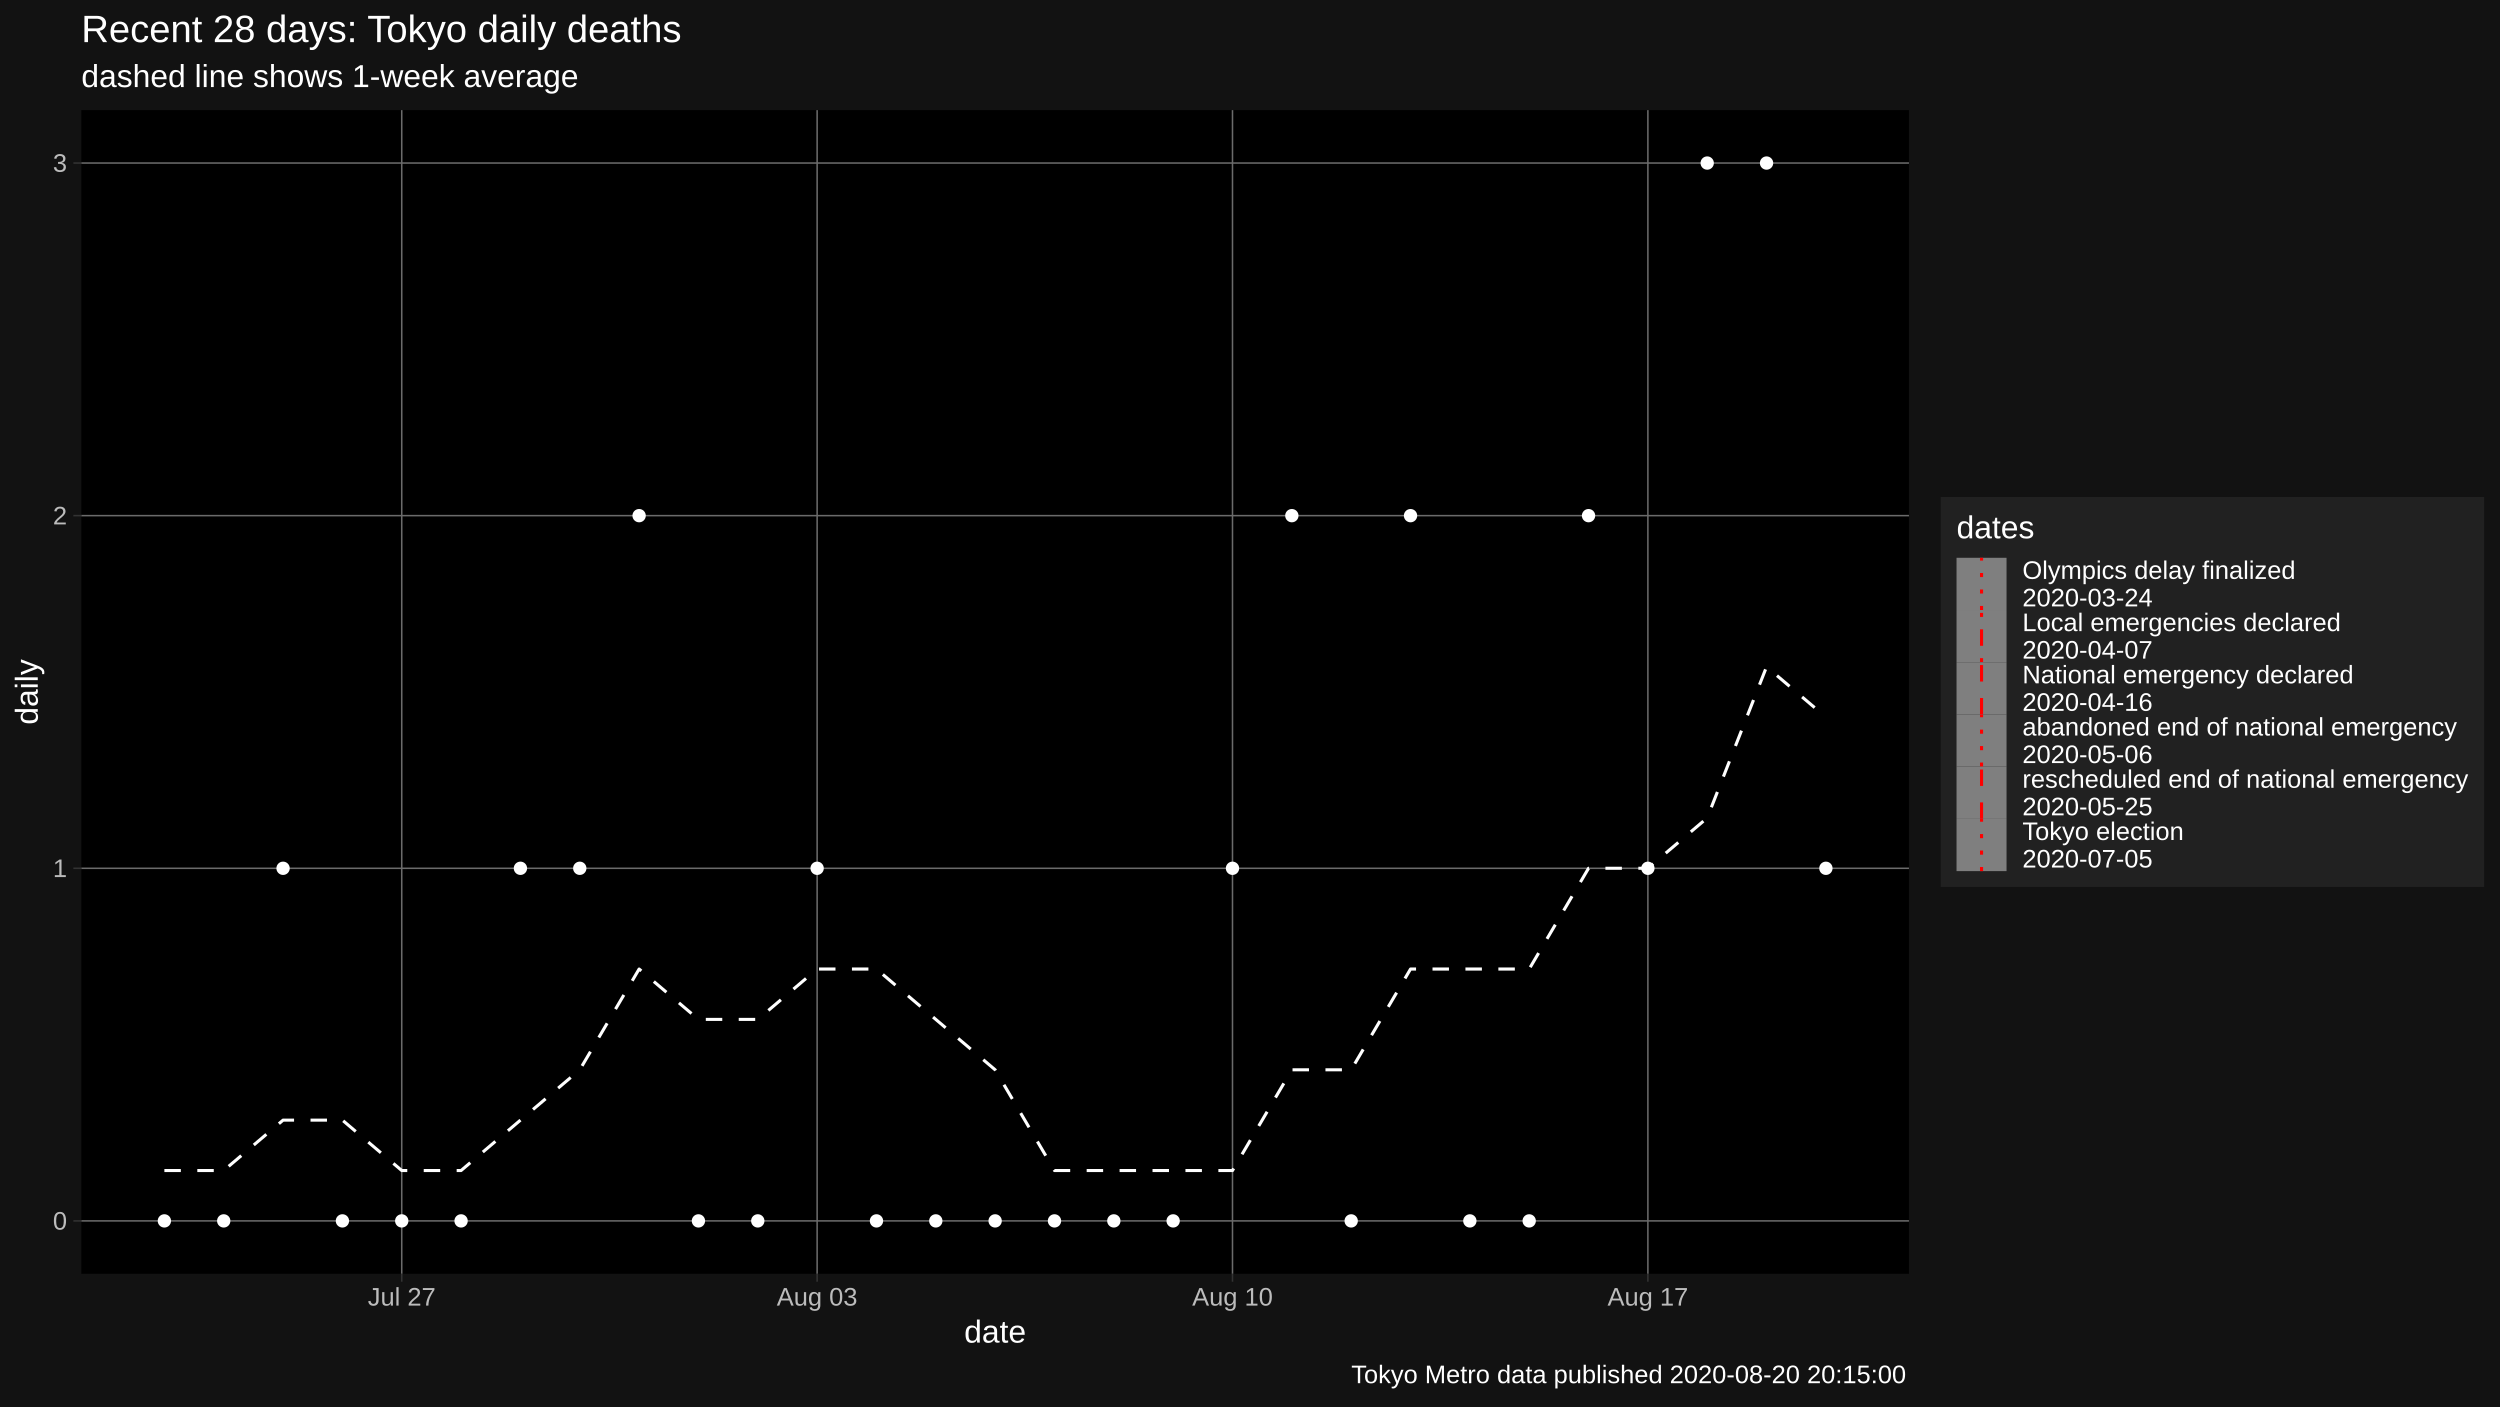
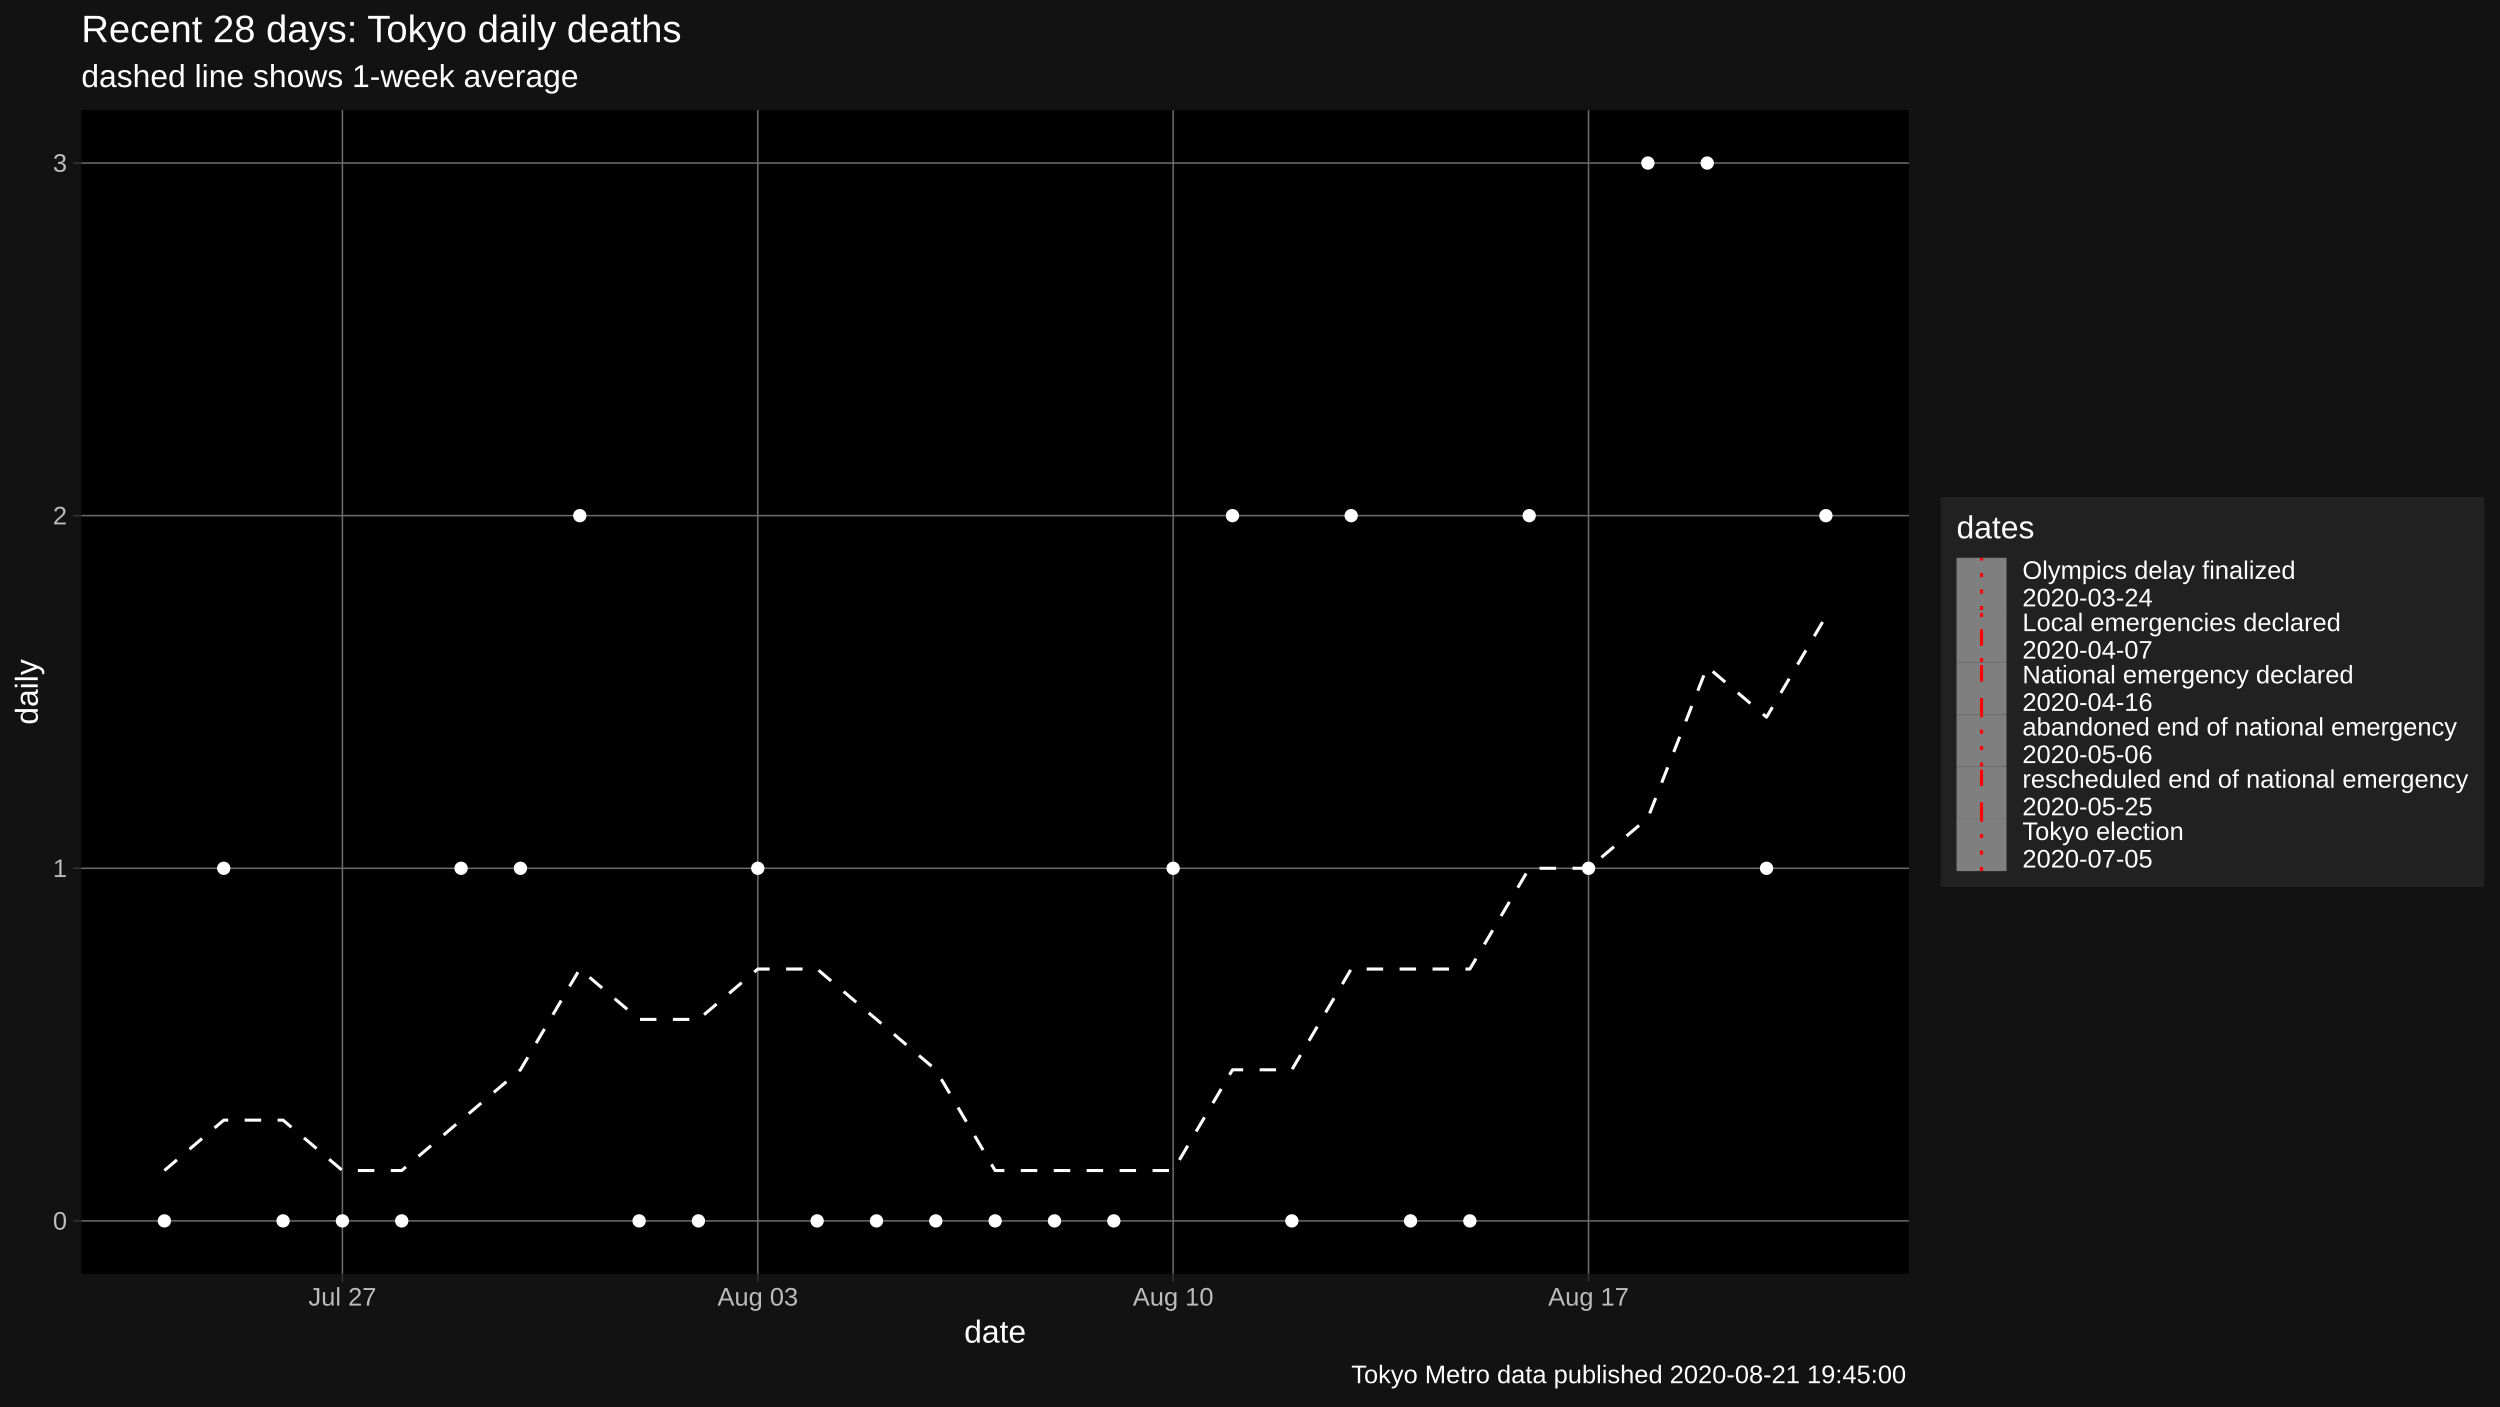
<svg xmlns="http://www.w3.org/2000/svg" viewBox="0 0 864.00 486.00">
  <defs>
    <style type="text/css">
    line, polyline, polygon, path, rect, circle {
      fill: none;
      stroke: #000000;
      stroke-linecap: round;
      stroke-linejoin: round;
      stroke-miterlimit: 10.00;
    }
  </style>
  </defs>
  <rect width="100%" height="100%" style="stroke: none; fill: #FFFFFF;" />
  <rect x="0" y="0.00" width="864.00" height="486.00" style="stroke-width: 1.07; stroke: #121212; fill: #121212;" />
  <defs>
    <clipPath id="cpMjguMTB8NjU5Ljc0fDQ0MC4yMnwzOC4wNw==">
      <rect x="28.10" y="38.07" width="631.64" height="402.15" />
    </clipPath>
  </defs>
  <rect x="28.10" y="38.07" width="631.64" height="402.15" style="stroke-width: 1.07; stroke: none; fill: #000000;" clip-path="url(#cpMjguMTB8NjU5Ljc0fDQ0MC4yMnwzOC4wNw==)" />
  <polyline points="28.10,421.94 659.74,421.94 " style="stroke-width: 0.53; stroke: #6B6B6B; stroke-linecap: butt;" clip-path="url(#cpMjguMTB8NjU5Ljc0fDQ0MC4yMnwzOC4wNw==)" />
  <polyline points="28.10,300.08 659.74,300.08 " style="stroke-width: 0.53; stroke: #6B6B6B; stroke-linecap: butt;" clip-path="url(#cpMjguMTB8NjU5Ljc0fDQ0MC4yMnwzOC4wNw==)" />
  <polyline points="28.10,178.21 659.74,178.21 " style="stroke-width: 0.53; stroke: #6B6B6B; stroke-linecap: butt;" clip-path="url(#cpMjguMTB8NjU5Ljc0fDQ0MC4yMnwzOC4wNw==)" />
  <polyline points="28.10,56.35 659.74,56.35 " style="stroke-width: 0.53; stroke: #6B6B6B; stroke-linecap: butt;" clip-path="url(#cpMjguMTB8NjU5Ljc0fDQ0MC4yMnwzOC4wNw==)" />
-   <polyline points="138.84,440.22 138.84,38.07 " style="stroke-width: 0.53; stroke: #6B6B6B; stroke-linecap: butt;" clip-path="url(#cpMjguMTB8NjU5Ljc0fDQ0MC4yMnwzOC4wNw==)" />
-   <polyline points="282.40,440.22 282.40,38.07 " style="stroke-width: 0.53; stroke: #6B6B6B; stroke-linecap: butt;" clip-path="url(#cpMjguMTB8NjU5Ljc0fDQ0MC4yMnwzOC4wNw==)" />
-   <polyline points="425.95,440.22 425.95,38.07 " style="stroke-width: 0.53; stroke: #6B6B6B; stroke-linecap: butt;" clip-path="url(#cpMjguMTB8NjU5Ljc0fDQ0MC4yMnwzOC4wNw==)" />
-   <polyline points="569.51,440.22 569.51,38.07 " style="stroke-width: 0.53; stroke: #6B6B6B; stroke-linecap: butt;" clip-path="url(#cpMjguMTB8NjU5Ljc0fDQ0MC4yMnwzOC4wNw==)" />
-   <polyline points="56.81,404.53 77.32,404.53 97.83,387.12 118.34,387.12 138.84,404.53 159.35,404.53 179.86,387.12 200.37,369.72 220.88,334.90 241.38,352.31 261.89,352.31 282.40,334.90 302.91,334.90 323.41,352.31 343.92,369.72 364.43,404.53 384.94,404.53 405.44,404.53 425.95,404.53 446.46,369.72 466.97,369.72 487.48,334.90 507.98,334.90 528.49,334.90 549.00,300.08 569.51,300.08 590.01,282.67 610.52,230.44 631.03,247.85 " style="stroke-width: 1.07; stroke: #FFFFFF; stroke-dasharray: 5.69,5.69; stroke-linecap: butt;" clip-path="url(#cpMjguMTB8NjU5Ljc0fDQ0MC4yMnwzOC4wNw==)" />
+   <polyline points="118.34,440.22 118.34,38.07 " style="stroke-width: 0.53; stroke: #6B6B6B; stroke-linecap: butt;" clip-path="url(#cpMjguMTB8NjU5Ljc0fDQ0MC4yMnwzOC4wNw==)" />
+   <polyline points="261.89,440.22 261.89,38.07 " style="stroke-width: 0.53; stroke: #6B6B6B; stroke-linecap: butt;" clip-path="url(#cpMjguMTB8NjU5Ljc0fDQ0MC4yMnwzOC4wNw==)" />
+   <polyline points="405.44,440.22 405.44,38.07 " style="stroke-width: 0.53; stroke: #6B6B6B; stroke-linecap: butt;" clip-path="url(#cpMjguMTB8NjU5Ljc0fDQ0MC4yMnwzOC4wNw==)" />
+   <polyline points="549.00,440.22 549.00,38.07 " style="stroke-width: 0.53; stroke: #6B6B6B; stroke-linecap: butt;" clip-path="url(#cpMjguMTB8NjU5Ljc0fDQ0MC4yMnwzOC4wNw==)" />
+   <polyline points="56.81,404.53 77.32,387.12 97.83,387.12 118.34,404.53 138.84,404.53 159.35,387.12 179.86,369.72 200.37,334.90 220.88,352.31 241.38,352.31 261.89,334.90 282.40,334.90 302.91,352.31 323.41,369.72 343.92,404.53 364.43,404.53 384.94,404.53 405.44,404.53 425.95,369.72 446.46,369.72 466.97,334.90 487.48,334.90 507.98,334.90 528.49,300.08 549.00,300.08 569.51,282.67 590.01,230.44 610.52,247.85 631.03,213.03 " style="stroke-width: 1.07; stroke: #FFFFFF; stroke-dasharray: 5.69,5.69; stroke-linecap: butt;" clip-path="url(#cpMjguMTB8NjU5Ljc0fDQ0MC4yMnwzOC4wNw==)" />
  <circle cx="56.81" cy="421.94" r="1.95" style="stroke-width: 0.71; stroke: #FFFFFF; fill: #FFFFFF;" clip-path="url(#cpMjguMTB8NjU5Ljc0fDQ0MC4yMnwzOC4wNw==)" />
-   <circle cx="77.32" cy="421.94" r="1.95" style="stroke-width: 0.71; stroke: #FFFFFF; fill: #FFFFFF;" clip-path="url(#cpMjguMTB8NjU5Ljc0fDQ0MC4yMnwzOC4wNw==)" />
-   <circle cx="97.83" cy="300.08" r="1.95" style="stroke-width: 0.71; stroke: #FFFFFF; fill: #FFFFFF;" clip-path="url(#cpMjguMTB8NjU5Ljc0fDQ0MC4yMnwzOC4wNw==)" />
+   <circle cx="77.32" cy="300.08" r="1.95" style="stroke-width: 0.71; stroke: #FFFFFF; fill: #FFFFFF;" clip-path="url(#cpMjguMTB8NjU5Ljc0fDQ0MC4yMnwzOC4wNw==)" />
+   <circle cx="97.83" cy="421.94" r="1.95" style="stroke-width: 0.71; stroke: #FFFFFF; fill: #FFFFFF;" clip-path="url(#cpMjguMTB8NjU5Ljc0fDQ0MC4yMnwzOC4wNw==)" />
  <circle cx="118.34" cy="421.94" r="1.95" style="stroke-width: 0.71; stroke: #FFFFFF; fill: #FFFFFF;" clip-path="url(#cpMjguMTB8NjU5Ljc0fDQ0MC4yMnwzOC4wNw==)" />
  <circle cx="138.84" cy="421.94" r="1.95" style="stroke-width: 0.71; stroke: #FFFFFF; fill: #FFFFFF;" clip-path="url(#cpMjguMTB8NjU5Ljc0fDQ0MC4yMnwzOC4wNw==)" />
-   <circle cx="159.35" cy="421.94" r="1.95" style="stroke-width: 0.71; stroke: #FFFFFF; fill: #FFFFFF;" clip-path="url(#cpMjguMTB8NjU5Ljc0fDQ0MC4yMnwzOC4wNw==)" />
+   <circle cx="159.35" cy="300.08" r="1.95" style="stroke-width: 0.71; stroke: #FFFFFF; fill: #FFFFFF;" clip-path="url(#cpMjguMTB8NjU5Ljc0fDQ0MC4yMnwzOC4wNw==)" />
  <circle cx="179.86" cy="300.08" r="1.95" style="stroke-width: 0.71; stroke: #FFFFFF; fill: #FFFFFF;" clip-path="url(#cpMjguMTB8NjU5Ljc0fDQ0MC4yMnwzOC4wNw==)" />
-   <circle cx="200.37" cy="300.08" r="1.95" style="stroke-width: 0.71; stroke: #FFFFFF; fill: #FFFFFF;" clip-path="url(#cpMjguMTB8NjU5Ljc0fDQ0MC4yMnwzOC4wNw==)" />
-   <circle cx="220.88" cy="178.21" r="1.95" style="stroke-width: 0.71; stroke: #FFFFFF; fill: #FFFFFF;" clip-path="url(#cpMjguMTB8NjU5Ljc0fDQ0MC4yMnwzOC4wNw==)" />
+   <circle cx="200.37" cy="178.21" r="1.95" style="stroke-width: 0.71; stroke: #FFFFFF; fill: #FFFFFF;" clip-path="url(#cpMjguMTB8NjU5Ljc0fDQ0MC4yMnwzOC4wNw==)" />
+   <circle cx="220.88" cy="421.94" r="1.95" style="stroke-width: 0.71; stroke: #FFFFFF; fill: #FFFFFF;" clip-path="url(#cpMjguMTB8NjU5Ljc0fDQ0MC4yMnwzOC4wNw==)" />
  <circle cx="241.38" cy="421.94" r="1.95" style="stroke-width: 0.71; stroke: #FFFFFF; fill: #FFFFFF;" clip-path="url(#cpMjguMTB8NjU5Ljc0fDQ0MC4yMnwzOC4wNw==)" />
-   <circle cx="261.89" cy="421.94" r="1.95" style="stroke-width: 0.71; stroke: #FFFFFF; fill: #FFFFFF;" clip-path="url(#cpMjguMTB8NjU5Ljc0fDQ0MC4yMnwzOC4wNw==)" />
-   <circle cx="282.40" cy="300.08" r="1.95" style="stroke-width: 0.71; stroke: #FFFFFF; fill: #FFFFFF;" clip-path="url(#cpMjguMTB8NjU5Ljc0fDQ0MC4yMnwzOC4wNw==)" />
+   <circle cx="261.89" cy="300.08" r="1.95" style="stroke-width: 0.71; stroke: #FFFFFF; fill: #FFFFFF;" clip-path="url(#cpMjguMTB8NjU5Ljc0fDQ0MC4yMnwzOC4wNw==)" />
+   <circle cx="282.40" cy="421.94" r="1.95" style="stroke-width: 0.71; stroke: #FFFFFF; fill: #FFFFFF;" clip-path="url(#cpMjguMTB8NjU5Ljc0fDQ0MC4yMnwzOC4wNw==)" />
  <circle cx="302.91" cy="421.94" r="1.95" style="stroke-width: 0.71; stroke: #FFFFFF; fill: #FFFFFF;" clip-path="url(#cpMjguMTB8NjU5Ljc0fDQ0MC4yMnwzOC4wNw==)" />
  <circle cx="323.41" cy="421.94" r="1.95" style="stroke-width: 0.71; stroke: #FFFFFF; fill: #FFFFFF;" clip-path="url(#cpMjguMTB8NjU5Ljc0fDQ0MC4yMnwzOC4wNw==)" />
  <circle cx="343.92" cy="421.94" r="1.95" style="stroke-width: 0.71; stroke: #FFFFFF; fill: #FFFFFF;" clip-path="url(#cpMjguMTB8NjU5Ljc0fDQ0MC4yMnwzOC4wNw==)" />
  <circle cx="364.43" cy="421.94" r="1.95" style="stroke-width: 0.71; stroke: #FFFFFF; fill: #FFFFFF;" clip-path="url(#cpMjguMTB8NjU5Ljc0fDQ0MC4yMnwzOC4wNw==)" />
  <circle cx="384.94" cy="421.94" r="1.95" style="stroke-width: 0.71; stroke: #FFFFFF; fill: #FFFFFF;" clip-path="url(#cpMjguMTB8NjU5Ljc0fDQ0MC4yMnwzOC4wNw==)" />
-   <circle cx="405.44" cy="421.94" r="1.95" style="stroke-width: 0.71; stroke: #FFFFFF; fill: #FFFFFF;" clip-path="url(#cpMjguMTB8NjU5Ljc0fDQ0MC4yMnwzOC4wNw==)" />
-   <circle cx="425.95" cy="300.08" r="1.95" style="stroke-width: 0.71; stroke: #FFFFFF; fill: #FFFFFF;" clip-path="url(#cpMjguMTB8NjU5Ljc0fDQ0MC4yMnwzOC4wNw==)" />
-   <circle cx="446.46" cy="178.21" r="1.95" style="stroke-width: 0.71; stroke: #FFFFFF; fill: #FFFFFF;" clip-path="url(#cpMjguMTB8NjU5Ljc0fDQ0MC4yMnwzOC4wNw==)" />
-   <circle cx="466.97" cy="421.94" r="1.95" style="stroke-width: 0.71; stroke: #FFFFFF; fill: #FFFFFF;" clip-path="url(#cpMjguMTB8NjU5Ljc0fDQ0MC4yMnwzOC4wNw==)" />
-   <circle cx="487.48" cy="178.21" r="1.95" style="stroke-width: 0.71; stroke: #FFFFFF; fill: #FFFFFF;" clip-path="url(#cpMjguMTB8NjU5Ljc0fDQ0MC4yMnwzOC4wNw==)" />
+   <circle cx="405.44" cy="300.08" r="1.95" style="stroke-width: 0.71; stroke: #FFFFFF; fill: #FFFFFF;" clip-path="url(#cpMjguMTB8NjU5Ljc0fDQ0MC4yMnwzOC4wNw==)" />
+   <circle cx="425.95" cy="178.21" r="1.95" style="stroke-width: 0.71; stroke: #FFFFFF; fill: #FFFFFF;" clip-path="url(#cpMjguMTB8NjU5Ljc0fDQ0MC4yMnwzOC4wNw==)" />
+   <circle cx="446.46" cy="421.94" r="1.95" style="stroke-width: 0.71; stroke: #FFFFFF; fill: #FFFFFF;" clip-path="url(#cpMjguMTB8NjU5Ljc0fDQ0MC4yMnwzOC4wNw==)" />
+   <circle cx="466.97" cy="178.21" r="1.95" style="stroke-width: 0.71; stroke: #FFFFFF; fill: #FFFFFF;" clip-path="url(#cpMjguMTB8NjU5Ljc0fDQ0MC4yMnwzOC4wNw==)" />
+   <circle cx="487.48" cy="421.94" r="1.95" style="stroke-width: 0.71; stroke: #FFFFFF; fill: #FFFFFF;" clip-path="url(#cpMjguMTB8NjU5Ljc0fDQ0MC4yMnwzOC4wNw==)" />
  <circle cx="507.98" cy="421.94" r="1.95" style="stroke-width: 0.71; stroke: #FFFFFF; fill: #FFFFFF;" clip-path="url(#cpMjguMTB8NjU5Ljc0fDQ0MC4yMnwzOC4wNw==)" />
-   <circle cx="528.49" cy="421.94" r="1.95" style="stroke-width: 0.71; stroke: #FFFFFF; fill: #FFFFFF;" clip-path="url(#cpMjguMTB8NjU5Ljc0fDQ0MC4yMnwzOC4wNw==)" />
-   <circle cx="549.00" cy="178.21" r="1.95" style="stroke-width: 0.71; stroke: #FFFFFF; fill: #FFFFFF;" clip-path="url(#cpMjguMTB8NjU5Ljc0fDQ0MC4yMnwzOC4wNw==)" />
-   <circle cx="569.51" cy="300.08" r="1.95" style="stroke-width: 0.71; stroke: #FFFFFF; fill: #FFFFFF;" clip-path="url(#cpMjguMTB8NjU5Ljc0fDQ0MC4yMnwzOC4wNw==)" />
+   <circle cx="528.49" cy="178.21" r="1.95" style="stroke-width: 0.71; stroke: #FFFFFF; fill: #FFFFFF;" clip-path="url(#cpMjguMTB8NjU5Ljc0fDQ0MC4yMnwzOC4wNw==)" />
+   <circle cx="549.00" cy="300.08" r="1.95" style="stroke-width: 0.71; stroke: #FFFFFF; fill: #FFFFFF;" clip-path="url(#cpMjguMTB8NjU5Ljc0fDQ0MC4yMnwzOC4wNw==)" />
+   <circle cx="569.51" cy="56.35" r="1.95" style="stroke-width: 0.71; stroke: #FFFFFF; fill: #FFFFFF;" clip-path="url(#cpMjguMTB8NjU5Ljc0fDQ0MC4yMnwzOC4wNw==)" />
  <circle cx="590.01" cy="56.35" r="1.95" style="stroke-width: 0.71; stroke: #FFFFFF; fill: #FFFFFF;" clip-path="url(#cpMjguMTB8NjU5Ljc0fDQ0MC4yMnwzOC4wNw==)" />
-   <circle cx="610.52" cy="56.35" r="1.95" style="stroke-width: 0.71; stroke: #FFFFFF; fill: #FFFFFF;" clip-path="url(#cpMjguMTB8NjU5Ljc0fDQ0MC4yMnwzOC4wNw==)" />
-   <circle cx="631.03" cy="300.08" r="1.95" style="stroke-width: 0.71; stroke: #FFFFFF; fill: #FFFFFF;" clip-path="url(#cpMjguMTB8NjU5Ljc0fDQ0MC4yMnwzOC4wNw==)" />
+   <circle cx="610.52" cy="300.08" r="1.95" style="stroke-width: 0.71; stroke: #FFFFFF; fill: #FFFFFF;" clip-path="url(#cpMjguMTB8NjU5Ljc0fDQ0MC4yMnwzOC4wNw==)" />
+   <circle cx="631.03" cy="178.21" r="1.95" style="stroke-width: 0.71; stroke: #FFFFFF; fill: #FFFFFF;" clip-path="url(#cpMjguMTB8NjU5Ljc0fDQ0MC4yMnwzOC4wNw==)" />
  <defs>
    <clipPath id="cpMC4wMHw4NjQuMDB8NDg2LjAwfDAuMDA=">
      <rect x="0.00" y="0.00" width="864.00" height="486.00" />
    </clipPath>
  </defs>
  <g clip-path="url(#cpMC4wMHw4NjQuMDB8NDg2LjAwfDAuMDA=)">
    <text x="18.28" y="424.97" style="font-size: 8.80px; fill: #BCBCBC; font-family: Liberation Sans;" textLength="4.89px" lengthAdjust="spacingAndGlyphs">0</text>
  </g>
  <g clip-path="url(#cpMC4wMHw4NjQuMDB8NDg2LjAwfDAuMDA=)">
    <text x="18.28" y="303.11" style="font-size: 8.80px; fill: #BCBCBC; font-family: Liberation Sans;" textLength="4.89px" lengthAdjust="spacingAndGlyphs">1</text>
  </g>
  <g clip-path="url(#cpMC4wMHw4NjQuMDB8NDg2LjAwfDAuMDA=)">
    <text x="18.28" y="181.24" style="font-size: 8.80px; fill: #BCBCBC; font-family: Liberation Sans;" textLength="4.89px" lengthAdjust="spacingAndGlyphs">2</text>
  </g>
  <g clip-path="url(#cpMC4wMHw4NjQuMDB8NDg2LjAwfDAuMDA=)">
    <text x="18.28" y="59.38" style="font-size: 8.80px; fill: #BCBCBC; font-family: Liberation Sans;" textLength="4.89px" lengthAdjust="spacingAndGlyphs">3</text>
  </g>
  <polyline points="25.36,421.94 28.10,421.94 " style="stroke-width: 0.53; stroke: #333333; stroke-linecap: butt;" clip-path="url(#cpMC4wMHw4NjQuMDB8NDg2LjAwfDAuMDA=)" />
  <polyline points="25.36,300.08 28.10,300.08 " style="stroke-width: 0.53; stroke: #333333; stroke-linecap: butt;" clip-path="url(#cpMC4wMHw4NjQuMDB8NDg2LjAwfDAuMDA=)" />
  <polyline points="25.36,178.21 28.10,178.21 " style="stroke-width: 0.53; stroke: #333333; stroke-linecap: butt;" clip-path="url(#cpMC4wMHw4NjQuMDB8NDg2LjAwfDAuMDA=)" />
  <polyline points="25.36,56.35 28.10,56.35 " style="stroke-width: 0.53; stroke: #333333; stroke-linecap: butt;" clip-path="url(#cpMC4wMHw4NjQuMDB8NDg2LjAwfDAuMDA=)" />
-   <polyline points="138.84,442.96 138.84,440.22 " style="stroke-width: 0.53; stroke: #333333; stroke-linecap: butt;" clip-path="url(#cpMC4wMHw4NjQuMDB8NDg2LjAwfDAuMDA=)" />
-   <polyline points="282.40,442.96 282.40,440.22 " style="stroke-width: 0.53; stroke: #333333; stroke-linecap: butt;" clip-path="url(#cpMC4wMHw4NjQuMDB8NDg2LjAwfDAuMDA=)" />
-   <polyline points="425.95,442.96 425.95,440.22 " style="stroke-width: 0.53; stroke: #333333; stroke-linecap: butt;" clip-path="url(#cpMC4wMHw4NjQuMDB8NDg2LjAwfDAuMDA=)" />
-   <polyline points="569.51,442.96 569.51,440.22 " style="stroke-width: 0.53; stroke: #333333; stroke-linecap: butt;" clip-path="url(#cpMC4wMHw4NjQuMDB8NDg2LjAwfDAuMDA=)" />
+   <polyline points="118.34,442.96 118.34,440.22 " style="stroke-width: 0.53; stroke: #333333; stroke-linecap: butt;" clip-path="url(#cpMC4wMHw4NjQuMDB8NDg2LjAwfDAuMDA=)" />
+   <polyline points="261.89,442.96 261.89,440.22 " style="stroke-width: 0.53; stroke: #333333; stroke-linecap: butt;" clip-path="url(#cpMC4wMHw4NjQuMDB8NDg2LjAwfDAuMDA=)" />
+   <polyline points="405.44,442.96 405.44,440.22 " style="stroke-width: 0.53; stroke: #333333; stroke-linecap: butt;" clip-path="url(#cpMC4wMHw4NjQuMDB8NDg2LjAwfDAuMDA=)" />
+   <polyline points="549.00,442.96 549.00,440.22 " style="stroke-width: 0.53; stroke: #333333; stroke-linecap: butt;" clip-path="url(#cpMC4wMHw4NjQuMDB8NDg2LjAwfDAuMDA=)" />
  <g clip-path="url(#cpMC4wMHw4NjQuMDB8NDg2LjAwfDAuMDA=)">
-     <text x="127.10" y="451.21" style="font-size: 8.80px; fill: #BCBCBC; font-family: Liberation Sans;" textLength="23.48px" lengthAdjust="spacingAndGlyphs">Jul 27</text>
+     <text x="106.60" y="451.21" style="font-size: 8.80px; fill: #BCBCBC; font-family: Liberation Sans;" textLength="23.48px" lengthAdjust="spacingAndGlyphs">Jul 27</text>
  </g>
  <g clip-path="url(#cpMC4wMHw4NjQuMDB8NDg2LjAwfDAuMDA=)">
-     <text x="268.45" y="451.21" style="font-size: 8.80px; fill: #BCBCBC; font-family: Liberation Sans;" textLength="27.89px" lengthAdjust="spacingAndGlyphs">Aug 03</text>
+     <text x="247.95" y="451.21" style="font-size: 8.80px; fill: #BCBCBC; font-family: Liberation Sans;" textLength="27.89px" lengthAdjust="spacingAndGlyphs">Aug 03</text>
  </g>
  <g clip-path="url(#cpMC4wMHw4NjQuMDB8NDg2LjAwfDAuMDA=)">
-     <text x="412.01" y="451.21" style="font-size: 8.80px; fill: #BCBCBC; font-family: Liberation Sans;" textLength="27.89px" lengthAdjust="spacingAndGlyphs">Aug 10</text>
+     <text x="391.50" y="451.21" style="font-size: 8.80px; fill: #BCBCBC; font-family: Liberation Sans;" textLength="27.89px" lengthAdjust="spacingAndGlyphs">Aug 10</text>
  </g>
  <g clip-path="url(#cpMC4wMHw4NjQuMDB8NDg2LjAwfDAuMDA=)">
-     <text x="555.56" y="451.21" style="font-size: 8.80px; fill: #BCBCBC; font-family: Liberation Sans;" textLength="27.89px" lengthAdjust="spacingAndGlyphs">Aug 17</text>
+     <text x="535.05" y="451.21" style="font-size: 8.80px; fill: #BCBCBC; font-family: Liberation Sans;" textLength="27.89px" lengthAdjust="spacingAndGlyphs">Aug 17</text>
  </g>
  <g clip-path="url(#cpMC4wMHw4NjQuMDB8NDg2LjAwfDAuMDA=)">
    <text x="333.22" y="464.01" style="font-size: 11.00px; fill: #FFFFFF; font-family: Liberation Sans;" textLength="21.41px" lengthAdjust="spacingAndGlyphs">date</text>
  </g>
  <g clip-path="url(#cpMC4wMHw4NjQuMDB8NDg2LjAwfDAuMDA=)">
    <text transform="translate(13.05,250.46) rotate(-90)" style="font-size: 11.00px; fill: #FFFFFF; font-family: Liberation Sans;" textLength="22.62px" lengthAdjust="spacingAndGlyphs">daily</text>
  </g>
  <rect x="670.70" y="171.75" width="187.82" height="134.79" style="stroke-width: 1.07; stroke: none; fill: #212121;" clip-path="url(#cpMC4wMHw4NjQuMDB8NDg2LjAwfDAuMDA=)" />
  <g clip-path="url(#cpMC4wMHw4NjQuMDB8NDg2LjAwfDAuMDA=)">
    <text x="676.18" y="186.04" style="font-size: 11.00px; fill: #FFFFFF; font-family: Liberation Sans;" textLength="26.91px" lengthAdjust="spacingAndGlyphs">dates</text>
  </g>
  <rect x="676.18" y="192.77" width="17.28" height="18.05" style="stroke-width: 1.07; stroke: none; fill: #7F7F7F;" clip-path="url(#cpMC4wMHw4NjQuMDB8NDg2LjAwfDAuMDA=)" />
  <line x1="684.82" y1="210.82" x2="684.82" y2="192.77" style="stroke-width: 1.07; stroke: #FF0000; stroke-dasharray: 1.42,4.27; stroke-linecap: butt;" clip-path="url(#cpMC4wMHw4NjQuMDB8NDg2LjAwfDAuMDA=)" />
  <rect x="676.18" y="210.82" width="17.28" height="18.05" style="stroke-width: 1.07; stroke: none; fill: #7F7F7F;" clip-path="url(#cpMC4wMHw4NjQuMDB8NDg2LjAwfDAuMDA=)" />
  <line x1="684.82" y1="228.87" x2="684.82" y2="210.82" style="stroke-width: 1.07; stroke: #FF0000; stroke-dasharray: 1.42,4.27,5.69,4.27; stroke-linecap: butt;" clip-path="url(#cpMC4wMHw4NjQuMDB8NDg2LjAwfDAuMDA=)" />
  <rect x="676.18" y="228.87" width="17.28" height="18.05" style="stroke-width: 1.07; stroke: none; fill: #7F7F7F;" clip-path="url(#cpMC4wMHw4NjQuMDB8NDg2LjAwfDAuMDA=)" />
  <line x1="684.82" y1="246.91" x2="684.82" y2="228.87" style="stroke-width: 1.07; stroke: #FF0000; stroke-dasharray: 5.69,5.69; stroke-linecap: butt;" clip-path="url(#cpMC4wMHw4NjQuMDB8NDg2LjAwfDAuMDA=)" />
  <rect x="676.18" y="246.91" width="17.28" height="18.05" style="stroke-width: 1.07; stroke: none; fill: #7F7F7F;" clip-path="url(#cpMC4wMHw4NjQuMDB8NDg2LjAwfDAuMDA=)" />
  <line x1="684.82" y1="264.96" x2="684.82" y2="246.91" style="stroke-width: 1.07; stroke: #FF0000; stroke-dasharray: 1.42,4.27; stroke-linecap: butt;" clip-path="url(#cpMC4wMHw4NjQuMDB8NDg2LjAwfDAuMDA=)" />
  <rect x="676.18" y="264.96" width="17.28" height="18.05" style="stroke-width: 1.07; stroke: none; fill: #7F7F7F;" clip-path="url(#cpMC4wMHw4NjQuMDB8NDg2LjAwfDAuMDA=)" />
  <line x1="684.82" y1="283.01" x2="684.82" y2="264.96" style="stroke-width: 1.07; stroke: #FF0000; stroke-dasharray: 5.69,5.69; stroke-linecap: butt;" clip-path="url(#cpMC4wMHw4NjQuMDB8NDg2LjAwfDAuMDA=)" />
  <rect x="676.18" y="283.01" width="17.28" height="18.05" style="stroke-width: 1.07; stroke: none; fill: #7F7F7F;" clip-path="url(#cpMC4wMHw4NjQuMDB8NDg2LjAwfDAuMDA=)" />
  <line x1="684.82" y1="301.06" x2="684.82" y2="283.01" style="stroke-width: 1.07; stroke: #FF0000; stroke-dasharray: 1.42,4.27; stroke-linecap: butt;" clip-path="url(#cpMC4wMHw4NjQuMDB8NDg2LjAwfDAuMDA=)" />
  <g clip-path="url(#cpMC4wMHw4NjQuMDB8NDg2LjAwfDAuMDA=)">
    <text x="698.94" y="200.07" style="font-size: 8.80px; fill: #FFFFFF; font-family: Liberation Sans;" textLength="94.39px" lengthAdjust="spacingAndGlyphs">Olympics delay finalized</text>
  </g>
  <g clip-path="url(#cpMC4wMHw4NjQuMDB8NDg2LjAwfDAuMDA=)">
    <text x="698.94" y="209.57" style="font-size: 8.80px; fill: #FFFFFF; font-family: Liberation Sans;" textLength="45.01px" lengthAdjust="spacingAndGlyphs">2020-03-24</text>
  </g>
  <g clip-path="url(#cpMC4wMHw4NjQuMDB8NDg2LjAwfDAuMDA=)">
    <text x="698.94" y="218.12" style="font-size: 8.80px; fill: #FFFFFF; font-family: Liberation Sans;" textLength="110.06px" lengthAdjust="spacingAndGlyphs">Local emergencies declared</text>
  </g>
  <g clip-path="url(#cpMC4wMHw4NjQuMDB8NDg2LjAwfDAuMDA=)">
    <text x="698.94" y="227.62" style="font-size: 8.80px; fill: #FFFFFF; font-family: Liberation Sans;" textLength="45.01px" lengthAdjust="spacingAndGlyphs">2020-04-07</text>
  </g>
  <g clip-path="url(#cpMC4wMHw4NjQuMDB8NDg2LjAwfDAuMDA=)">
    <text x="698.94" y="236.17" style="font-size: 8.80px; fill: #FFFFFF; font-family: Liberation Sans;" textLength="114.46px" lengthAdjust="spacingAndGlyphs">National emergency declared</text>
  </g>
  <g clip-path="url(#cpMC4wMHw4NjQuMDB8NDg2LjAwfDAuMDA=)">
    <text x="698.94" y="245.67" style="font-size: 8.80px; fill: #FFFFFF; font-family: Liberation Sans;" textLength="45.01px" lengthAdjust="spacingAndGlyphs">2020-04-16</text>
  </g>
  <g clip-path="url(#cpMC4wMHw4NjQuMDB8NDg2LjAwfDAuMDA=)">
    <text x="698.94" y="254.21" style="font-size: 8.80px; fill: #FFFFFF; font-family: Liberation Sans;" textLength="150.21px" lengthAdjust="spacingAndGlyphs">abandoned end of national emergency</text>
  </g>
  <g clip-path="url(#cpMC4wMHw4NjQuMDB8NDg2LjAwfDAuMDA=)">
    <text x="698.94" y="263.72" style="font-size: 8.80px; fill: #FFFFFF; font-family: Liberation Sans;" textLength="45.01px" lengthAdjust="spacingAndGlyphs">2020-05-06</text>
  </g>
  <g clip-path="url(#cpMC4wMHw4NjQuMDB8NDg2LjAwfDAuMDA=)">
    <text x="698.94" y="272.26" style="font-size: 8.80px; fill: #FFFFFF; font-family: Liberation Sans;" textLength="154.10px" lengthAdjust="spacingAndGlyphs">rescheduled end of national emergency</text>
  </g>
  <g clip-path="url(#cpMC4wMHw4NjQuMDB8NDg2LjAwfDAuMDA=)">
    <text x="698.94" y="281.77" style="font-size: 8.80px; fill: #FFFFFF; font-family: Liberation Sans;" textLength="45.01px" lengthAdjust="spacingAndGlyphs">2020-05-25</text>
  </g>
  <g clip-path="url(#cpMC4wMHw4NjQuMDB8NDg2LjAwfDAuMDA=)">
    <text x="698.94" y="290.31" style="font-size: 8.80px; fill: #FFFFFF; font-family: Liberation Sans;" textLength="56.74px" lengthAdjust="spacingAndGlyphs">Tokyo election</text>
  </g>
  <g clip-path="url(#cpMC4wMHw4NjQuMDB8NDg2LjAwfDAuMDA=)">
    <text x="698.94" y="299.81" style="font-size: 8.80px; fill: #FFFFFF; font-family: Liberation Sans;" textLength="45.01px" lengthAdjust="spacingAndGlyphs">2020-07-05</text>
  </g>
  <g clip-path="url(#cpMC4wMHw4NjQuMDB8NDg2LjAwfDAuMDA=)">
    <text x="28.10" y="30.10" style="font-size: 11.00px; fill: #FFFFFF; font-family: Liberation Sans;" textLength="171.83px" lengthAdjust="spacingAndGlyphs">dashed line shows 1-week average</text>
  </g>
  <g clip-path="url(#cpMC4wMHw4NjQuMDB8NDg2LjAwfDAuMDA=)">
    <text x="28.10" y="14.56" style="font-size: 13.20px; fill: #FFFFFF; font-family: Liberation Sans;" textLength="209.12px" lengthAdjust="spacingAndGlyphs">Recent 28 days: Tokyo daily deaths</text>
  </g>
  <g clip-path="url(#cpMC4wMHw4NjQuMDB8NDg2LjAwfDAuMDA=)">
-     <text x="466.99" y="478.03" style="font-size: 8.80px; fill: #FFFFFF; font-family: Liberation Sans;" textLength="192.75px" lengthAdjust="spacingAndGlyphs">Tokyo Metro data published 2020-08-20 20:15:00</text>
+     <text x="466.99" y="478.03" style="font-size: 8.80px; fill: #FFFFFF; font-family: Liberation Sans;" textLength="192.75px" lengthAdjust="spacingAndGlyphs">Tokyo Metro data published 2020-08-21 19:45:00</text>
  </g>
</svg>
